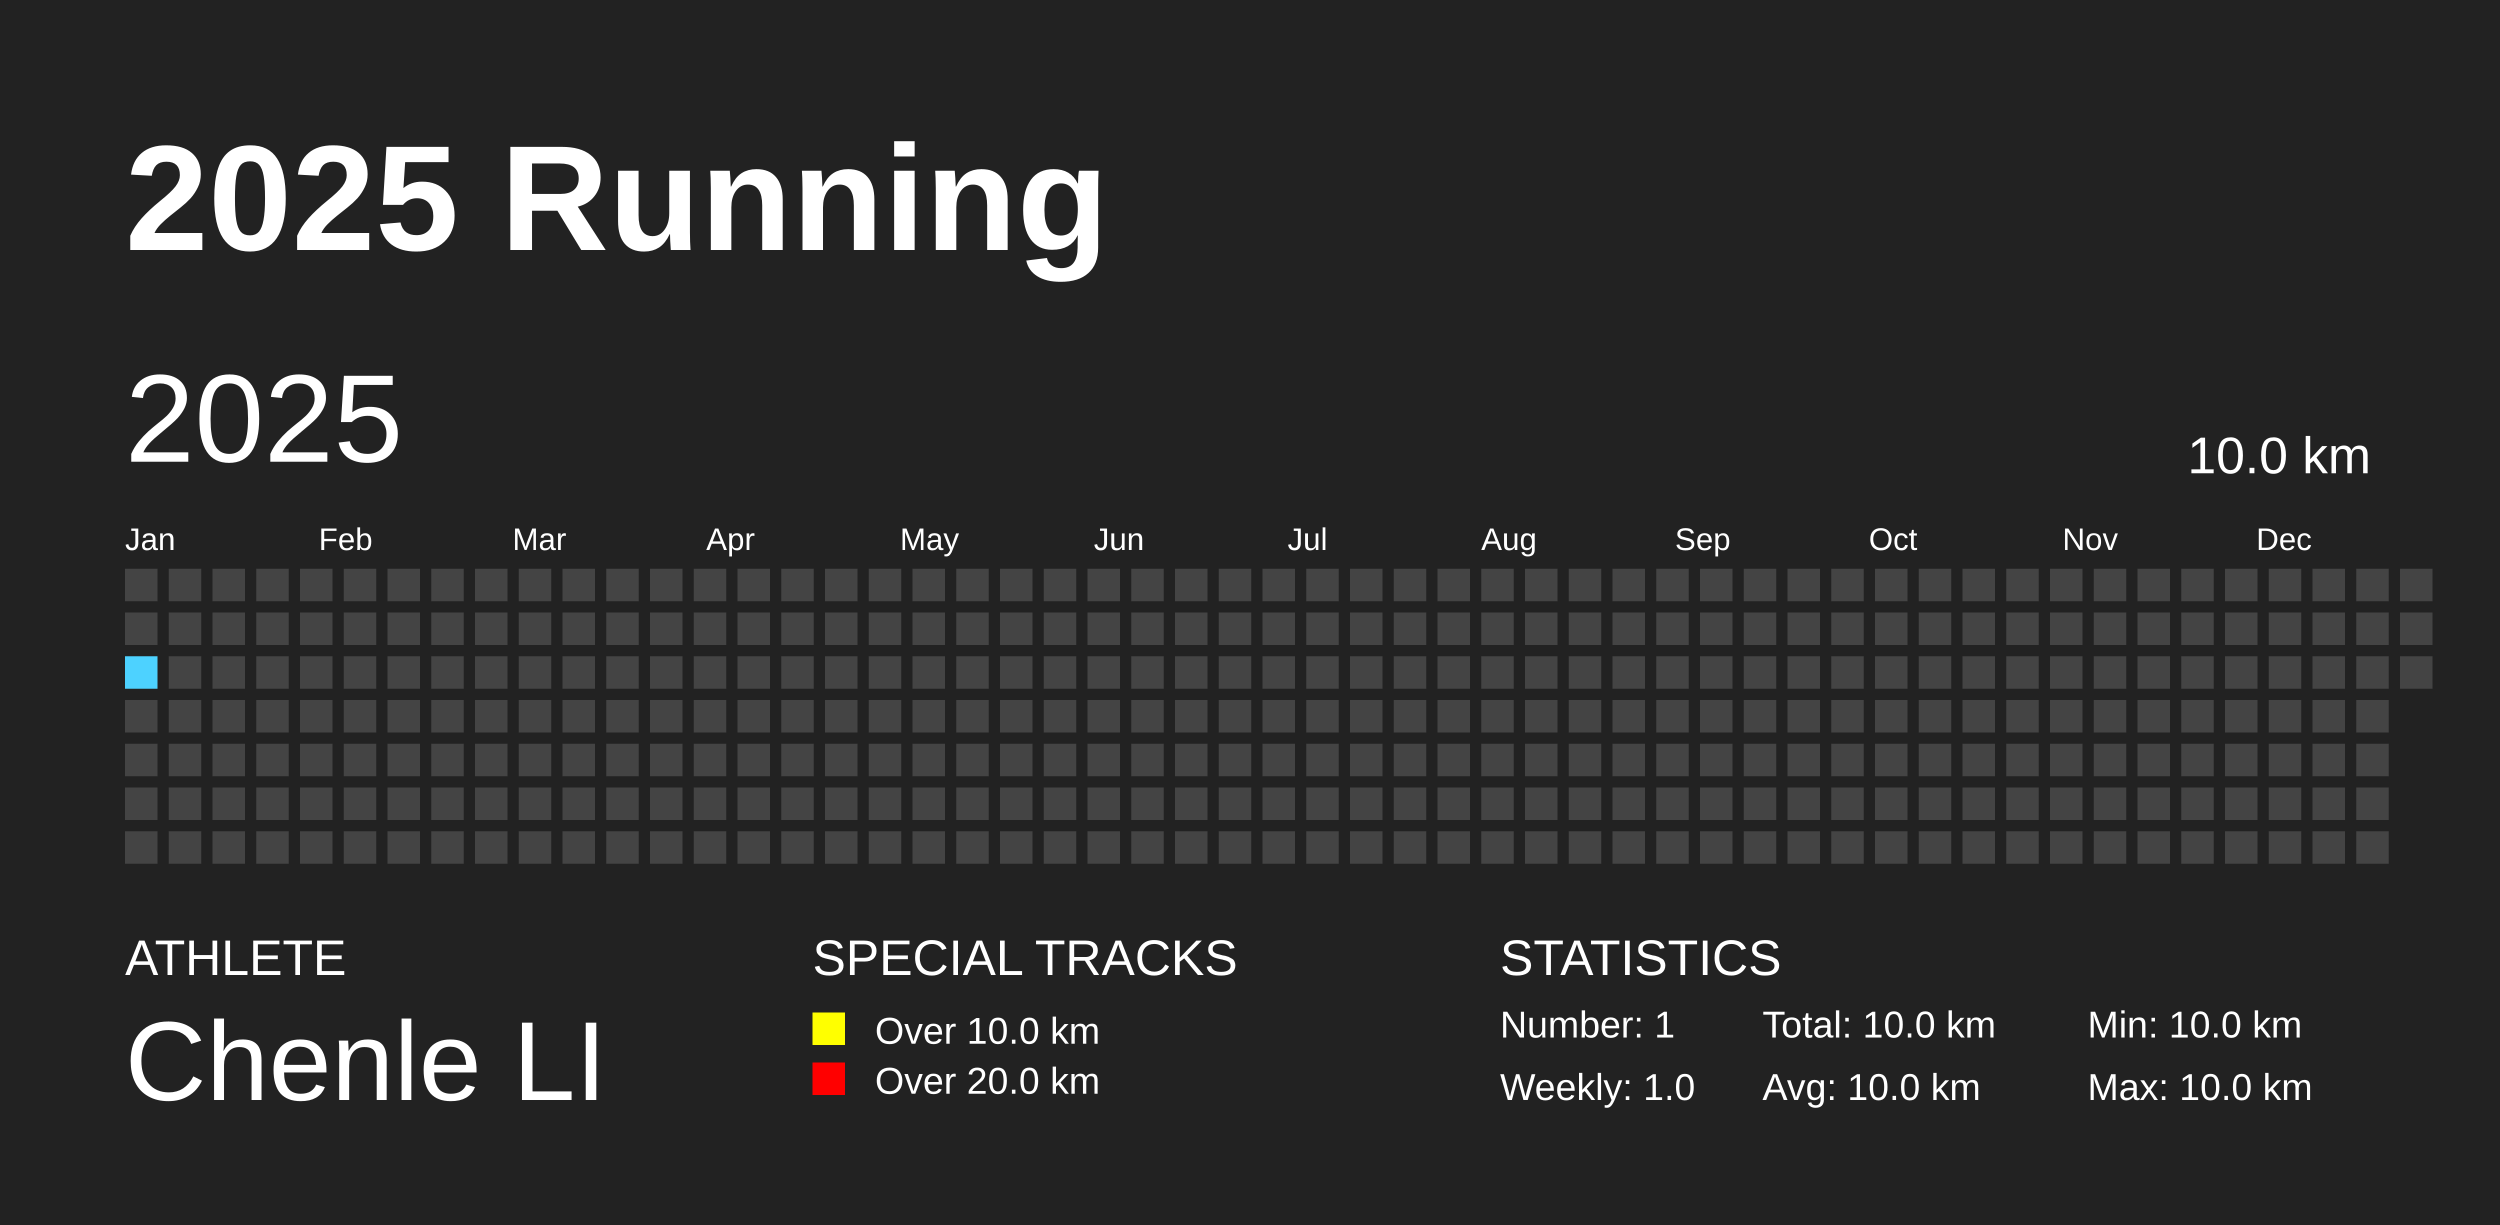
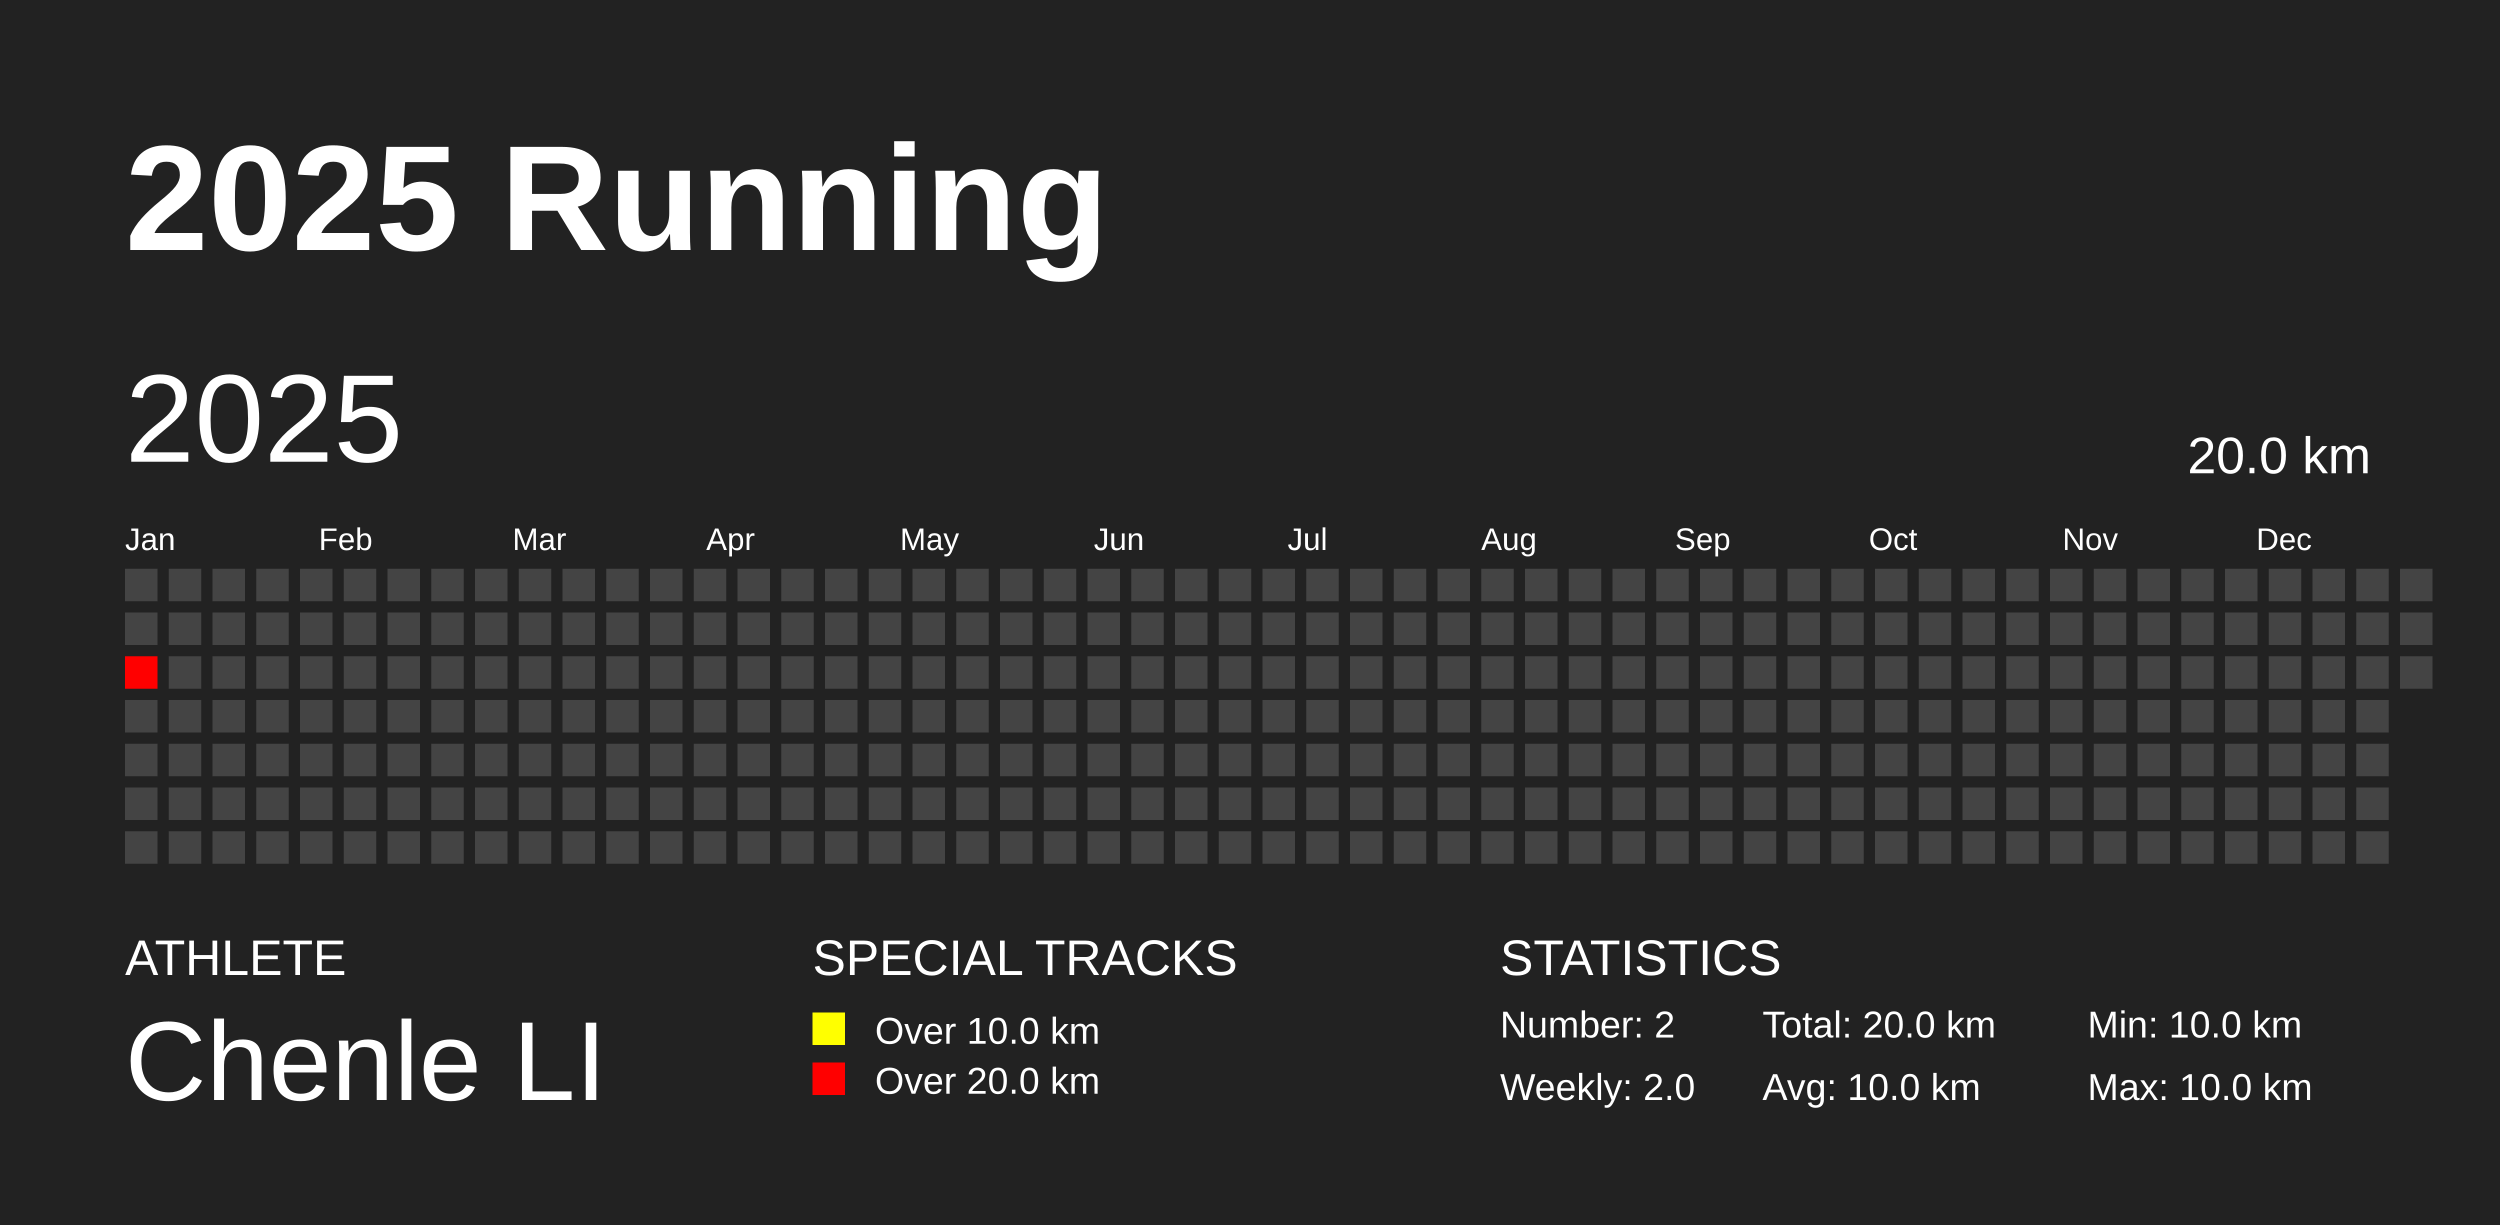
<svg xmlns="http://www.w3.org/2000/svg" baseProfile="full" height="98mm" version="1.1" viewBox="0,0,200,98" width="200mm">
  <defs />
  <rect fill="#222222" height="98" width="200" x="0" y="0" />
  <text fill="#FFFFFF" style="font-size:12px; font-family:Arial; font-weight:bold;" x="10" y="20">2025 Running</text>
  <text fill="#FFFFFF" style="font-size:4px; font-family:Arial" x="10" y="78">ATHLETE</text>
  <text fill="#FFFFFF" style="font-size:9px; font-family:Arial" x="10" y="88">Chenle LI</text>
  <text fill="#FFFFFF" style="font-size:4px; font-family:Arial" x="65" y="78">SPECIAL TRACKS</text>
  <rect fill="yellow" height="2.6" width="2.6" x="65" y="81" />
  <text fill="#FFFFFF" style="font-size:3px; font-family:Arial" x="70" y="83.5">Over 10.0 km</text>
  <rect fill="red" height="2.6" width="2.6" x="65" y="85" />
  <text fill="#FFFFFF" style="font-size:3px; font-family:Arial" x="70" y="87.5">Over 20.0 km</text>
  <text fill="#FFFFFF" style="font-size:4px; font-family:Arial" x="120" y="78">STATISTICS</text>
-   <text fill="#FFFFFF" style="font-size:3px; font-family:Arial" x="120" y="83">Number: 1</text>
-   <text fill="#FFFFFF" style="font-size:3px; font-family:Arial" x="120" y="88">Weekly: 1.0</text>
-   <text fill="#FFFFFF" style="font-size:3px; font-family:Arial" x="141" y="83">Total: 10.0 km</text>
+   <text fill="#FFFFFF" style="font-size:3px; font-family:Arial" x="120" y="83">Number: 2</text>
+   <text fill="#FFFFFF" style="font-size:3px; font-family:Arial" x="120" y="88">Weekly: 2.0</text>
+   <text fill="#FFFFFF" style="font-size:3px; font-family:Arial" x="141" y="83">Total: 20.0 km</text>
  <text fill="#FFFFFF" style="font-size:3px; font-family:Arial" x="141" y="88">Avg: 10.0 km</text>
  <text fill="#FFFFFF" style="font-size:3px; font-family:Arial" x="167" y="83">Min: 10.0 km</text>
  <text fill="#FFFFFF" style="font-size:3px; font-family:Arial" x="167" y="88">Max: 10.0 km</text>
  <text dominant-baseline="hanging" fill="#FFFFFF" style="font-size:10.0px; font-family:Arial;" x="10" y="30">2025</text>
-   <text dominant-baseline="hanging" fill="#FFFFFF" style="font-size:4.125px; font-family:Arial;" x="175" y="35">10.0 km</text>
+   <text dominant-baseline="hanging" fill="#FFFFFF" style="font-size:4.125px; font-family:Arial;" x="175" y="35">20.0 km</text>
  <text fill="#FFFFFF" style="font-size:2.5px; font-family:Arial" x="10.0" y="44">Jan</text>
  <text fill="#FFFFFF" style="font-size:2.5px; font-family:Arial" x="25.5" y="44">Feb</text>
  <text fill="#FFFFFF" style="font-size:2.5px; font-family:Arial" x="41.0" y="44">Mar</text>
  <text fill="#FFFFFF" style="font-size:2.5px; font-family:Arial" x="56.5" y="44">Apr</text>
  <text fill="#FFFFFF" style="font-size:2.5px; font-family:Arial" x="72.0" y="44">May</text>
  <text fill="#FFFFFF" style="font-size:2.5px; font-family:Arial" x="87.5" y="44">Jun</text>
  <text fill="#FFFFFF" style="font-size:2.5px; font-family:Arial" x="103.0" y="44">Jul</text>
  <text fill="#FFFFFF" style="font-size:2.5px; font-family:Arial" x="118.5" y="44">Aug</text>
  <text fill="#FFFFFF" style="font-size:2.5px; font-family:Arial" x="134.0" y="44">Sep</text>
  <text fill="#FFFFFF" style="font-size:2.5px; font-family:Arial" x="149.5" y="44">Oct</text>
  <text fill="#FFFFFF" style="font-size:2.5px; font-family:Arial" x="165.0" y="44">Nov</text>
  <text fill="#FFFFFF" style="font-size:2.5px; font-family:Arial" x="180.5" y="44">Dec</text>
  <rect fill="#444444" height="2.6" width="2.6" x="10.0" y="45.5" />
  <rect fill="#444444" height="2.6" width="2.6" x="10.0" y="49.0" />
-   <rect fill="#4DD2FF" height="2.6" width="2.6" x="10.0" y="52.5" />
+   <rect fill="red" height="2.6" width="2.6" x="10.0" y="52.5" />
  <rect fill="#444444" height="2.6" width="2.6" x="10.0" y="56.0" />
  <rect fill="#444444" height="2.6" width="2.6" x="10.0" y="59.5" />
  <rect fill="#444444" height="2.6" width="2.6" x="10.0" y="63.0" />
  <rect fill="#444444" height="2.6" width="2.6" x="10.0" y="66.5" />
  <rect fill="#444444" height="2.6" width="2.6" x="13.5" y="45.5" />
  <rect fill="#444444" height="2.6" width="2.6" x="13.5" y="49.0" />
  <rect fill="#444444" height="2.6" width="2.6" x="13.5" y="52.5" />
  <rect fill="#444444" height="2.6" width="2.6" x="13.5" y="56.0" />
  <rect fill="#444444" height="2.6" width="2.6" x="13.5" y="59.5" />
  <rect fill="#444444" height="2.6" width="2.6" x="13.5" y="63.0" />
  <rect fill="#444444" height="2.6" width="2.6" x="13.5" y="66.5" />
  <rect fill="#444444" height="2.6" width="2.6" x="17.0" y="45.5" />
  <rect fill="#444444" height="2.6" width="2.6" x="17.0" y="49.0" />
  <rect fill="#444444" height="2.6" width="2.6" x="17.0" y="52.5" />
  <rect fill="#444444" height="2.6" width="2.6" x="17.0" y="56.0" />
  <rect fill="#444444" height="2.6" width="2.6" x="17.0" y="59.5" />
  <rect fill="#444444" height="2.6" width="2.6" x="17.0" y="63.0" />
  <rect fill="#444444" height="2.6" width="2.6" x="17.0" y="66.5" />
  <rect fill="#444444" height="2.6" width="2.6" x="20.5" y="45.5" />
  <rect fill="#444444" height="2.6" width="2.6" x="20.5" y="49.0" />
  <rect fill="#444444" height="2.6" width="2.6" x="20.5" y="52.5" />
  <rect fill="#444444" height="2.6" width="2.6" x="20.5" y="56.0" />
  <rect fill="#444444" height="2.6" width="2.6" x="20.5" y="59.5" />
  <rect fill="#444444" height="2.6" width="2.6" x="20.5" y="63.0" />
  <rect fill="#444444" height="2.6" width="2.6" x="20.5" y="66.5" />
  <rect fill="#444444" height="2.6" width="2.6" x="24.0" y="45.5" />
  <rect fill="#444444" height="2.6" width="2.6" x="24.0" y="49.0" />
  <rect fill="#444444" height="2.6" width="2.6" x="24.0" y="52.5" />
  <rect fill="#444444" height="2.6" width="2.6" x="24.0" y="56.0" />
  <rect fill="#444444" height="2.6" width="2.6" x="24.0" y="59.5" />
  <rect fill="#444444" height="2.6" width="2.6" x="24.0" y="63.0" />
  <rect fill="#444444" height="2.6" width="2.6" x="24.0" y="66.5" />
  <rect fill="#444444" height="2.6" width="2.6" x="27.5" y="45.5" />
  <rect fill="#444444" height="2.6" width="2.6" x="27.5" y="49.0" />
  <rect fill="#444444" height="2.6" width="2.6" x="27.5" y="52.5" />
  <rect fill="#444444" height="2.6" width="2.6" x="27.5" y="56.0" />
  <rect fill="#444444" height="2.6" width="2.6" x="27.5" y="59.5" />
  <rect fill="#444444" height="2.6" width="2.6" x="27.5" y="63.0" />
  <rect fill="#444444" height="2.6" width="2.6" x="27.5" y="66.5" />
  <rect fill="#444444" height="2.6" width="2.6" x="31.0" y="45.5" />
  <rect fill="#444444" height="2.6" width="2.6" x="31.0" y="49.0" />
  <rect fill="#444444" height="2.6" width="2.6" x="31.0" y="52.5" />
  <rect fill="#444444" height="2.6" width="2.6" x="31.0" y="56.0" />
  <rect fill="#444444" height="2.6" width="2.6" x="31.0" y="59.5" />
  <rect fill="#444444" height="2.6" width="2.6" x="31.0" y="63.0" />
  <rect fill="#444444" height="2.6" width="2.6" x="31.0" y="66.5" />
  <rect fill="#444444" height="2.6" width="2.6" x="34.5" y="45.5" />
  <rect fill="#444444" height="2.6" width="2.6" x="34.5" y="49.0" />
  <rect fill="#444444" height="2.6" width="2.6" x="34.5" y="52.5" />
  <rect fill="#444444" height="2.6" width="2.6" x="34.5" y="56.0" />
  <rect fill="#444444" height="2.6" width="2.6" x="34.5" y="59.5" />
  <rect fill="#444444" height="2.6" width="2.6" x="34.5" y="63.0" />
  <rect fill="#444444" height="2.6" width="2.6" x="34.5" y="66.5" />
  <rect fill="#444444" height="2.6" width="2.6" x="38.0" y="45.5" />
  <rect fill="#444444" height="2.6" width="2.6" x="38.0" y="49.0" />
  <rect fill="#444444" height="2.6" width="2.6" x="38.0" y="52.5" />
  <rect fill="#444444" height="2.6" width="2.6" x="38.0" y="56.0" />
  <rect fill="#444444" height="2.6" width="2.6" x="38.0" y="59.5" />
  <rect fill="#444444" height="2.6" width="2.6" x="38.0" y="63.0" />
  <rect fill="#444444" height="2.6" width="2.6" x="38.0" y="66.5" />
  <rect fill="#444444" height="2.6" width="2.6" x="41.5" y="45.5" />
  <rect fill="#444444" height="2.6" width="2.6" x="41.5" y="49.0" />
  <rect fill="#444444" height="2.6" width="2.6" x="41.5" y="52.5" />
  <rect fill="#444444" height="2.6" width="2.6" x="41.5" y="56.0" />
  <rect fill="#444444" height="2.6" width="2.6" x="41.5" y="59.5" />
  <rect fill="#444444" height="2.6" width="2.6" x="41.5" y="63.0" />
  <rect fill="#444444" height="2.6" width="2.6" x="41.5" y="66.5" />
  <rect fill="#444444" height="2.6" width="2.6" x="45.0" y="45.5" />
  <rect fill="#444444" height="2.6" width="2.6" x="45.0" y="49.0" />
  <rect fill="#444444" height="2.6" width="2.6" x="45.0" y="52.5" />
  <rect fill="#444444" height="2.6" width="2.6" x="45.0" y="56.0" />
  <rect fill="#444444" height="2.6" width="2.6" x="45.0" y="59.5" />
  <rect fill="#444444" height="2.6" width="2.6" x="45.0" y="63.0" />
  <rect fill="#444444" height="2.6" width="2.6" x="45.0" y="66.5" />
  <rect fill="#444444" height="2.6" width="2.6" x="48.5" y="45.5" />
  <rect fill="#444444" height="2.6" width="2.6" x="48.5" y="49.0" />
  <rect fill="#444444" height="2.6" width="2.6" x="48.5" y="52.5" />
  <rect fill="#444444" height="2.6" width="2.6" x="48.5" y="56.0" />
  <rect fill="#444444" height="2.6" width="2.6" x="48.5" y="59.5" />
  <rect fill="#444444" height="2.6" width="2.6" x="48.5" y="63.0" />
  <rect fill="#444444" height="2.6" width="2.6" x="48.5" y="66.5" />
  <rect fill="#444444" height="2.6" width="2.6" x="52.0" y="45.5" />
  <rect fill="#444444" height="2.6" width="2.6" x="52.0" y="49.0" />
  <rect fill="#444444" height="2.6" width="2.6" x="52.0" y="52.5" />
  <rect fill="#444444" height="2.6" width="2.6" x="52.0" y="56.0" />
  <rect fill="#444444" height="2.6" width="2.6" x="52.0" y="59.5" />
  <rect fill="#444444" height="2.6" width="2.6" x="52.0" y="63.0" />
  <rect fill="#444444" height="2.6" width="2.6" x="52.0" y="66.5" />
  <rect fill="#444444" height="2.6" width="2.6" x="55.5" y="45.5" />
  <rect fill="#444444" height="2.6" width="2.6" x="55.5" y="49.0" />
  <rect fill="#444444" height="2.6" width="2.6" x="55.5" y="52.5" />
  <rect fill="#444444" height="2.6" width="2.6" x="55.5" y="56.0" />
  <rect fill="#444444" height="2.6" width="2.6" x="55.5" y="59.5" />
  <rect fill="#444444" height="2.6" width="2.6" x="55.5" y="63.0" />
  <rect fill="#444444" height="2.6" width="2.6" x="55.5" y="66.5" />
  <rect fill="#444444" height="2.6" width="2.6" x="59.0" y="45.5" />
  <rect fill="#444444" height="2.6" width="2.6" x="59.0" y="49.0" />
  <rect fill="#444444" height="2.6" width="2.6" x="59.0" y="52.5" />
  <rect fill="#444444" height="2.6" width="2.6" x="59.0" y="56.0" />
  <rect fill="#444444" height="2.6" width="2.6" x="59.0" y="59.5" />
  <rect fill="#444444" height="2.6" width="2.6" x="59.0" y="63.0" />
  <rect fill="#444444" height="2.6" width="2.6" x="59.0" y="66.5" />
  <rect fill="#444444" height="2.6" width="2.6" x="62.5" y="45.5" />
  <rect fill="#444444" height="2.6" width="2.6" x="62.5" y="49.0" />
  <rect fill="#444444" height="2.6" width="2.6" x="62.5" y="52.5" />
  <rect fill="#444444" height="2.6" width="2.6" x="62.5" y="56.0" />
  <rect fill="#444444" height="2.6" width="2.6" x="62.5" y="59.5" />
  <rect fill="#444444" height="2.6" width="2.6" x="62.5" y="63.0" />
  <rect fill="#444444" height="2.6" width="2.6" x="62.5" y="66.5" />
  <rect fill="#444444" height="2.6" width="2.6" x="66.0" y="45.5" />
  <rect fill="#444444" height="2.6" width="2.6" x="66.0" y="49.0" />
  <rect fill="#444444" height="2.6" width="2.6" x="66.0" y="52.5" />
  <rect fill="#444444" height="2.6" width="2.6" x="66.0" y="56.0" />
  <rect fill="#444444" height="2.6" width="2.6" x="66.0" y="59.5" />
  <rect fill="#444444" height="2.6" width="2.6" x="66.0" y="63.0" />
  <rect fill="#444444" height="2.6" width="2.6" x="66.0" y="66.5" />
  <rect fill="#444444" height="2.6" width="2.6" x="69.5" y="45.5" />
  <rect fill="#444444" height="2.6" width="2.6" x="69.5" y="49.0" />
  <rect fill="#444444" height="2.6" width="2.6" x="69.5" y="52.5" />
  <rect fill="#444444" height="2.6" width="2.6" x="69.5" y="56.0" />
  <rect fill="#444444" height="2.6" width="2.6" x="69.5" y="59.5" />
  <rect fill="#444444" height="2.6" width="2.6" x="69.5" y="63.0" />
  <rect fill="#444444" height="2.6" width="2.6" x="69.5" y="66.5" />
  <rect fill="#444444" height="2.6" width="2.6" x="73.0" y="45.5" />
  <rect fill="#444444" height="2.6" width="2.6" x="73.0" y="49.0" />
  <rect fill="#444444" height="2.6" width="2.6" x="73.0" y="52.5" />
  <rect fill="#444444" height="2.6" width="2.6" x="73.0" y="56.0" />
  <rect fill="#444444" height="2.6" width="2.6" x="73.0" y="59.5" />
  <rect fill="#444444" height="2.6" width="2.6" x="73.0" y="63.0" />
  <rect fill="#444444" height="2.6" width="2.6" x="73.0" y="66.5" />
  <rect fill="#444444" height="2.6" width="2.6" x="76.5" y="45.5" />
  <rect fill="#444444" height="2.6" width="2.6" x="76.5" y="49.0" />
  <rect fill="#444444" height="2.6" width="2.6" x="76.5" y="52.5" />
  <rect fill="#444444" height="2.6" width="2.6" x="76.5" y="56.0" />
  <rect fill="#444444" height="2.6" width="2.6" x="76.5" y="59.5" />
  <rect fill="#444444" height="2.6" width="2.6" x="76.5" y="63.0" />
  <rect fill="#444444" height="2.6" width="2.6" x="76.5" y="66.5" />
  <rect fill="#444444" height="2.6" width="2.6" x="80.0" y="45.5" />
  <rect fill="#444444" height="2.6" width="2.6" x="80.0" y="49.0" />
  <rect fill="#444444" height="2.6" width="2.6" x="80.0" y="52.5" />
  <rect fill="#444444" height="2.6" width="2.6" x="80.0" y="56.0" />
  <rect fill="#444444" height="2.6" width="2.6" x="80.0" y="59.5" />
  <rect fill="#444444" height="2.6" width="2.6" x="80.0" y="63.0" />
  <rect fill="#444444" height="2.6" width="2.6" x="80.0" y="66.5" />
  <rect fill="#444444" height="2.6" width="2.6" x="83.5" y="45.5" />
  <rect fill="#444444" height="2.6" width="2.6" x="83.5" y="49.0" />
  <rect fill="#444444" height="2.6" width="2.6" x="83.5" y="52.5" />
  <rect fill="#444444" height="2.6" width="2.6" x="83.5" y="56.0" />
  <rect fill="#444444" height="2.6" width="2.6" x="83.5" y="59.5" />
  <rect fill="#444444" height="2.6" width="2.6" x="83.5" y="63.0" />
  <rect fill="#444444" height="2.6" width="2.6" x="83.5" y="66.5" />
  <rect fill="#444444" height="2.6" width="2.6" x="87.0" y="45.5" />
  <rect fill="#444444" height="2.6" width="2.6" x="87.0" y="49.0" />
  <rect fill="#444444" height="2.6" width="2.6" x="87.0" y="52.5" />
  <rect fill="#444444" height="2.6" width="2.6" x="87.0" y="56.0" />
  <rect fill="#444444" height="2.6" width="2.6" x="87.0" y="59.5" />
  <rect fill="#444444" height="2.6" width="2.6" x="87.0" y="63.0" />
  <rect fill="#444444" height="2.6" width="2.6" x="87.0" y="66.5" />
  <rect fill="#444444" height="2.6" width="2.6" x="90.5" y="45.5" />
  <rect fill="#444444" height="2.6" width="2.6" x="90.5" y="49.0" />
  <rect fill="#444444" height="2.6" width="2.6" x="90.5" y="52.5" />
  <rect fill="#444444" height="2.6" width="2.6" x="90.5" y="56.0" />
  <rect fill="#444444" height="2.6" width="2.6" x="90.5" y="59.5" />
  <rect fill="#444444" height="2.6" width="2.6" x="90.5" y="63.0" />
  <rect fill="#444444" height="2.6" width="2.6" x="90.5" y="66.5" />
  <rect fill="#444444" height="2.6" width="2.6" x="94.0" y="45.5" />
  <rect fill="#444444" height="2.6" width="2.6" x="94.0" y="49.0" />
  <rect fill="#444444" height="2.6" width="2.6" x="94.0" y="52.5" />
  <rect fill="#444444" height="2.6" width="2.6" x="94.0" y="56.0" />
  <rect fill="#444444" height="2.6" width="2.6" x="94.0" y="59.5" />
  <rect fill="#444444" height="2.6" width="2.6" x="94.0" y="63.0" />
  <rect fill="#444444" height="2.6" width="2.6" x="94.0" y="66.5" />
  <rect fill="#444444" height="2.6" width="2.6" x="97.5" y="45.5" />
  <rect fill="#444444" height="2.6" width="2.6" x="97.5" y="49.0" />
  <rect fill="#444444" height="2.6" width="2.6" x="97.5" y="52.5" />
  <rect fill="#444444" height="2.6" width="2.6" x="97.5" y="56.0" />
  <rect fill="#444444" height="2.6" width="2.6" x="97.5" y="59.5" />
  <rect fill="#444444" height="2.6" width="2.6" x="97.5" y="63.0" />
  <rect fill="#444444" height="2.6" width="2.6" x="97.5" y="66.5" />
  <rect fill="#444444" height="2.6" width="2.6" x="101.0" y="45.5" />
  <rect fill="#444444" height="2.6" width="2.6" x="101.0" y="49.0" />
  <rect fill="#444444" height="2.6" width="2.6" x="101.0" y="52.5" />
  <rect fill="#444444" height="2.6" width="2.6" x="101.0" y="56.0" />
  <rect fill="#444444" height="2.6" width="2.6" x="101.0" y="59.5" />
  <rect fill="#444444" height="2.6" width="2.6" x="101.0" y="63.0" />
  <rect fill="#444444" height="2.6" width="2.6" x="101.0" y="66.5" />
  <rect fill="#444444" height="2.6" width="2.6" x="104.5" y="45.5" />
  <rect fill="#444444" height="2.6" width="2.6" x="104.5" y="49.0" />
  <rect fill="#444444" height="2.6" width="2.6" x="104.5" y="52.5" />
  <rect fill="#444444" height="2.6" width="2.6" x="104.5" y="56.0" />
  <rect fill="#444444" height="2.6" width="2.6" x="104.5" y="59.5" />
  <rect fill="#444444" height="2.6" width="2.6" x="104.5" y="63.0" />
  <rect fill="#444444" height="2.6" width="2.6" x="104.5" y="66.5" />
  <rect fill="#444444" height="2.6" width="2.6" x="108.0" y="45.5" />
  <rect fill="#444444" height="2.6" width="2.6" x="108.0" y="49.0" />
  <rect fill="#444444" height="2.6" width="2.6" x="108.0" y="52.5" />
  <rect fill="#444444" height="2.6" width="2.6" x="108.0" y="56.0" />
  <rect fill="#444444" height="2.6" width="2.6" x="108.0" y="59.5" />
  <rect fill="#444444" height="2.6" width="2.6" x="108.0" y="63.0" />
  <rect fill="#444444" height="2.6" width="2.6" x="108.0" y="66.5" />
  <rect fill="#444444" height="2.6" width="2.6" x="111.5" y="45.5" />
  <rect fill="#444444" height="2.6" width="2.6" x="111.5" y="49.0" />
  <rect fill="#444444" height="2.6" width="2.6" x="111.5" y="52.5" />
  <rect fill="#444444" height="2.6" width="2.6" x="111.5" y="56.0" />
  <rect fill="#444444" height="2.6" width="2.6" x="111.5" y="59.5" />
  <rect fill="#444444" height="2.6" width="2.6" x="111.5" y="63.0" />
  <rect fill="#444444" height="2.6" width="2.6" x="111.5" y="66.5" />
  <rect fill="#444444" height="2.6" width="2.6" x="115.0" y="45.5" />
  <rect fill="#444444" height="2.6" width="2.6" x="115.0" y="49.0" />
  <rect fill="#444444" height="2.6" width="2.6" x="115.0" y="52.5" />
  <rect fill="#444444" height="2.6" width="2.6" x="115.0" y="56.0" />
  <rect fill="#444444" height="2.6" width="2.6" x="115.0" y="59.5" />
  <rect fill="#444444" height="2.6" width="2.6" x="115.0" y="63.0" />
  <rect fill="#444444" height="2.6" width="2.6" x="115.0" y="66.5" />
  <rect fill="#444444" height="2.6" width="2.6" x="118.5" y="45.5" />
  <rect fill="#444444" height="2.6" width="2.6" x="118.5" y="49.0" />
  <rect fill="#444444" height="2.6" width="2.6" x="118.5" y="52.5" />
  <rect fill="#444444" height="2.6" width="2.6" x="118.5" y="56.0" />
  <rect fill="#444444" height="2.6" width="2.6" x="118.5" y="59.5" />
  <rect fill="#444444" height="2.6" width="2.6" x="118.5" y="63.0" />
  <rect fill="#444444" height="2.6" width="2.6" x="118.5" y="66.5" />
  <rect fill="#444444" height="2.6" width="2.6" x="122.0" y="45.5" />
  <rect fill="#444444" height="2.6" width="2.6" x="122.0" y="49.0" />
  <rect fill="#444444" height="2.6" width="2.6" x="122.0" y="52.5" />
  <rect fill="#444444" height="2.6" width="2.6" x="122.0" y="56.0" />
  <rect fill="#444444" height="2.6" width="2.6" x="122.0" y="59.5" />
  <rect fill="#444444" height="2.6" width="2.6" x="122.0" y="63.0" />
  <rect fill="#444444" height="2.6" width="2.6" x="122.0" y="66.5" />
  <rect fill="#444444" height="2.6" width="2.6" x="125.5" y="45.5" />
  <rect fill="#444444" height="2.6" width="2.6" x="125.5" y="49.0" />
  <rect fill="#444444" height="2.6" width="2.6" x="125.5" y="52.5" />
  <rect fill="#444444" height="2.6" width="2.6" x="125.5" y="56.0" />
  <rect fill="#444444" height="2.6" width="2.6" x="125.5" y="59.5" />
  <rect fill="#444444" height="2.6" width="2.6" x="125.5" y="63.0" />
  <rect fill="#444444" height="2.6" width="2.6" x="125.5" y="66.5" />
  <rect fill="#444444" height="2.6" width="2.6" x="129.0" y="45.5" />
  <rect fill="#444444" height="2.6" width="2.6" x="129.0" y="49.0" />
  <rect fill="#444444" height="2.6" width="2.6" x="129.0" y="52.5" />
  <rect fill="#444444" height="2.6" width="2.6" x="129.0" y="56.0" />
  <rect fill="#444444" height="2.6" width="2.6" x="129.0" y="59.5" />
  <rect fill="#444444" height="2.6" width="2.6" x="129.0" y="63.0" />
  <rect fill="#444444" height="2.6" width="2.6" x="129.0" y="66.5" />
  <rect fill="#444444" height="2.6" width="2.6" x="132.5" y="45.5" />
  <rect fill="#444444" height="2.6" width="2.6" x="132.5" y="49.0" />
  <rect fill="#444444" height="2.6" width="2.6" x="132.5" y="52.5" />
  <rect fill="#444444" height="2.6" width="2.6" x="132.5" y="56.0" />
  <rect fill="#444444" height="2.6" width="2.6" x="132.5" y="59.5" />
  <rect fill="#444444" height="2.6" width="2.6" x="132.5" y="63.0" />
  <rect fill="#444444" height="2.6" width="2.6" x="132.5" y="66.5" />
  <rect fill="#444444" height="2.6" width="2.6" x="136.0" y="45.5" />
  <rect fill="#444444" height="2.6" width="2.6" x="136.0" y="49.0" />
  <rect fill="#444444" height="2.6" width="2.6" x="136.0" y="52.5" />
  <rect fill="#444444" height="2.6" width="2.6" x="136.0" y="56.0" />
  <rect fill="#444444" height="2.6" width="2.6" x="136.0" y="59.5" />
  <rect fill="#444444" height="2.6" width="2.6" x="136.0" y="63.0" />
  <rect fill="#444444" height="2.6" width="2.6" x="136.0" y="66.5" />
  <rect fill="#444444" height="2.6" width="2.6" x="139.5" y="45.5" />
  <rect fill="#444444" height="2.6" width="2.6" x="139.5" y="49.0" />
  <rect fill="#444444" height="2.6" width="2.6" x="139.5" y="52.5" />
  <rect fill="#444444" height="2.6" width="2.6" x="139.5" y="56.0" />
  <rect fill="#444444" height="2.6" width="2.6" x="139.5" y="59.5" />
  <rect fill="#444444" height="2.6" width="2.6" x="139.5" y="63.0" />
  <rect fill="#444444" height="2.6" width="2.6" x="139.5" y="66.5" />
  <rect fill="#444444" height="2.6" width="2.6" x="143.0" y="45.5" />
  <rect fill="#444444" height="2.6" width="2.6" x="143.0" y="49.0" />
  <rect fill="#444444" height="2.6" width="2.6" x="143.0" y="52.5" />
  <rect fill="#444444" height="2.6" width="2.6" x="143.0" y="56.0" />
  <rect fill="#444444" height="2.6" width="2.6" x="143.0" y="59.5" />
  <rect fill="#444444" height="2.6" width="2.6" x="143.0" y="63.0" />
  <rect fill="#444444" height="2.6" width="2.6" x="143.0" y="66.5" />
  <rect fill="#444444" height="2.6" width="2.6" x="146.5" y="45.5" />
  <rect fill="#444444" height="2.6" width="2.6" x="146.5" y="49.0" />
  <rect fill="#444444" height="2.6" width="2.6" x="146.5" y="52.5" />
  <rect fill="#444444" height="2.6" width="2.6" x="146.5" y="56.0" />
  <rect fill="#444444" height="2.6" width="2.6" x="146.5" y="59.5" />
  <rect fill="#444444" height="2.6" width="2.6" x="146.5" y="63.0" />
  <rect fill="#444444" height="2.6" width="2.6" x="146.5" y="66.5" />
  <rect fill="#444444" height="2.6" width="2.6" x="150.0" y="45.5" />
  <rect fill="#444444" height="2.6" width="2.6" x="150.0" y="49.0" />
  <rect fill="#444444" height="2.6" width="2.6" x="150.0" y="52.5" />
  <rect fill="#444444" height="2.6" width="2.6" x="150.0" y="56.0" />
  <rect fill="#444444" height="2.6" width="2.6" x="150.0" y="59.5" />
  <rect fill="#444444" height="2.6" width="2.6" x="150.0" y="63.0" />
  <rect fill="#444444" height="2.6" width="2.6" x="150.0" y="66.5" />
  <rect fill="#444444" height="2.6" width="2.6" x="153.5" y="45.5" />
  <rect fill="#444444" height="2.6" width="2.6" x="153.5" y="49.0" />
  <rect fill="#444444" height="2.6" width="2.6" x="153.5" y="52.5" />
  <rect fill="#444444" height="2.6" width="2.6" x="153.5" y="56.0" />
  <rect fill="#444444" height="2.6" width="2.6" x="153.5" y="59.5" />
  <rect fill="#444444" height="2.6" width="2.6" x="153.5" y="63.0" />
  <rect fill="#444444" height="2.6" width="2.6" x="153.5" y="66.5" />
  <rect fill="#444444" height="2.6" width="2.6" x="157.0" y="45.5" />
  <rect fill="#444444" height="2.6" width="2.6" x="157.0" y="49.0" />
  <rect fill="#444444" height="2.6" width="2.6" x="157.0" y="52.5" />
  <rect fill="#444444" height="2.6" width="2.6" x="157.0" y="56.0" />
  <rect fill="#444444" height="2.6" width="2.6" x="157.0" y="59.5" />
  <rect fill="#444444" height="2.6" width="2.6" x="157.0" y="63.0" />
  <rect fill="#444444" height="2.6" width="2.6" x="157.0" y="66.5" />
  <rect fill="#444444" height="2.6" width="2.6" x="160.5" y="45.5" />
  <rect fill="#444444" height="2.6" width="2.6" x="160.5" y="49.0" />
  <rect fill="#444444" height="2.6" width="2.6" x="160.5" y="52.5" />
  <rect fill="#444444" height="2.6" width="2.6" x="160.5" y="56.0" />
  <rect fill="#444444" height="2.6" width="2.6" x="160.5" y="59.5" />
  <rect fill="#444444" height="2.6" width="2.6" x="160.5" y="63.0" />
  <rect fill="#444444" height="2.6" width="2.6" x="160.5" y="66.5" />
  <rect fill="#444444" height="2.6" width="2.6" x="164.0" y="45.5" />
  <rect fill="#444444" height="2.6" width="2.6" x="164.0" y="49.0" />
  <rect fill="#444444" height="2.6" width="2.6" x="164.0" y="52.5" />
  <rect fill="#444444" height="2.6" width="2.6" x="164.0" y="56.0" />
  <rect fill="#444444" height="2.6" width="2.6" x="164.0" y="59.5" />
  <rect fill="#444444" height="2.6" width="2.6" x="164.0" y="63.0" />
  <rect fill="#444444" height="2.6" width="2.6" x="164.0" y="66.5" />
  <rect fill="#444444" height="2.6" width="2.6" x="167.5" y="45.5" />
  <rect fill="#444444" height="2.6" width="2.6" x="167.5" y="49.0" />
  <rect fill="#444444" height="2.6" width="2.6" x="167.5" y="52.5" />
  <rect fill="#444444" height="2.6" width="2.6" x="167.5" y="56.0" />
  <rect fill="#444444" height="2.6" width="2.6" x="167.5" y="59.5" />
  <rect fill="#444444" height="2.6" width="2.6" x="167.5" y="63.0" />
  <rect fill="#444444" height="2.6" width="2.6" x="167.5" y="66.5" />
  <rect fill="#444444" height="2.6" width="2.6" x="171.0" y="45.5" />
  <rect fill="#444444" height="2.6" width="2.6" x="171.0" y="49.0" />
  <rect fill="#444444" height="2.6" width="2.6" x="171.0" y="52.5" />
  <rect fill="#444444" height="2.6" width="2.6" x="171.0" y="56.0" />
  <rect fill="#444444" height="2.6" width="2.6" x="171.0" y="59.5" />
  <rect fill="#444444" height="2.6" width="2.6" x="171.0" y="63.0" />
  <rect fill="#444444" height="2.6" width="2.6" x="171.0" y="66.5" />
  <rect fill="#444444" height="2.6" width="2.6" x="174.5" y="45.5" />
  <rect fill="#444444" height="2.6" width="2.6" x="174.5" y="49.0" />
  <rect fill="#444444" height="2.6" width="2.6" x="174.5" y="52.5" />
  <rect fill="#444444" height="2.6" width="2.6" x="174.5" y="56.0" />
  <rect fill="#444444" height="2.6" width="2.6" x="174.5" y="59.5" />
  <rect fill="#444444" height="2.6" width="2.6" x="174.5" y="63.0" />
  <rect fill="#444444" height="2.6" width="2.6" x="174.5" y="66.5" />
  <rect fill="#444444" height="2.6" width="2.6" x="178.0" y="45.5" />
  <rect fill="#444444" height="2.6" width="2.6" x="178.0" y="49.0" />
  <rect fill="#444444" height="2.6" width="2.6" x="178.0" y="52.5" />
  <rect fill="#444444" height="2.6" width="2.6" x="178.0" y="56.0" />
  <rect fill="#444444" height="2.6" width="2.6" x="178.0" y="59.5" />
  <rect fill="#444444" height="2.6" width="2.6" x="178.0" y="63.0" />
  <rect fill="#444444" height="2.6" width="2.6" x="178.0" y="66.5" />
  <rect fill="#444444" height="2.6" width="2.6" x="181.5" y="45.5" />
  <rect fill="#444444" height="2.6" width="2.6" x="181.5" y="49.0" />
  <rect fill="#444444" height="2.6" width="2.6" x="181.5" y="52.5" />
  <rect fill="#444444" height="2.6" width="2.6" x="181.5" y="56.0" />
  <rect fill="#444444" height="2.6" width="2.6" x="181.5" y="59.5" />
  <rect fill="#444444" height="2.6" width="2.6" x="181.5" y="63.0" />
  <rect fill="#444444" height="2.6" width="2.6" x="181.5" y="66.5" />
  <rect fill="#444444" height="2.6" width="2.6" x="185.0" y="45.5" />
  <rect fill="#444444" height="2.6" width="2.6" x="185.0" y="49.0" />
  <rect fill="#444444" height="2.6" width="2.6" x="185.0" y="52.5" />
  <rect fill="#444444" height="2.6" width="2.6" x="185.0" y="56.0" />
  <rect fill="#444444" height="2.6" width="2.6" x="185.0" y="59.5" />
  <rect fill="#444444" height="2.6" width="2.6" x="185.0" y="63.0" />
  <rect fill="#444444" height="2.6" width="2.6" x="185.0" y="66.5" />
  <rect fill="#444444" height="2.6" width="2.6" x="188.5" y="45.5" />
  <rect fill="#444444" height="2.6" width="2.6" x="188.5" y="49.0" />
  <rect fill="#444444" height="2.6" width="2.6" x="188.5" y="52.5" />
  <rect fill="#444444" height="2.6" width="2.6" x="188.5" y="56.0" />
  <rect fill="#444444" height="2.6" width="2.6" x="188.5" y="59.5" />
  <rect fill="#444444" height="2.6" width="2.6" x="188.5" y="63.0" />
  <rect fill="#444444" height="2.6" width="2.6" x="188.5" y="66.5" />
  <rect fill="#444444" height="2.6" width="2.6" x="192.0" y="45.5" />
  <rect fill="#444444" height="2.6" width="2.6" x="192.0" y="49.0" />
  <rect fill="#444444" height="2.6" width="2.6" x="192.0" y="52.5" />
</svg>
